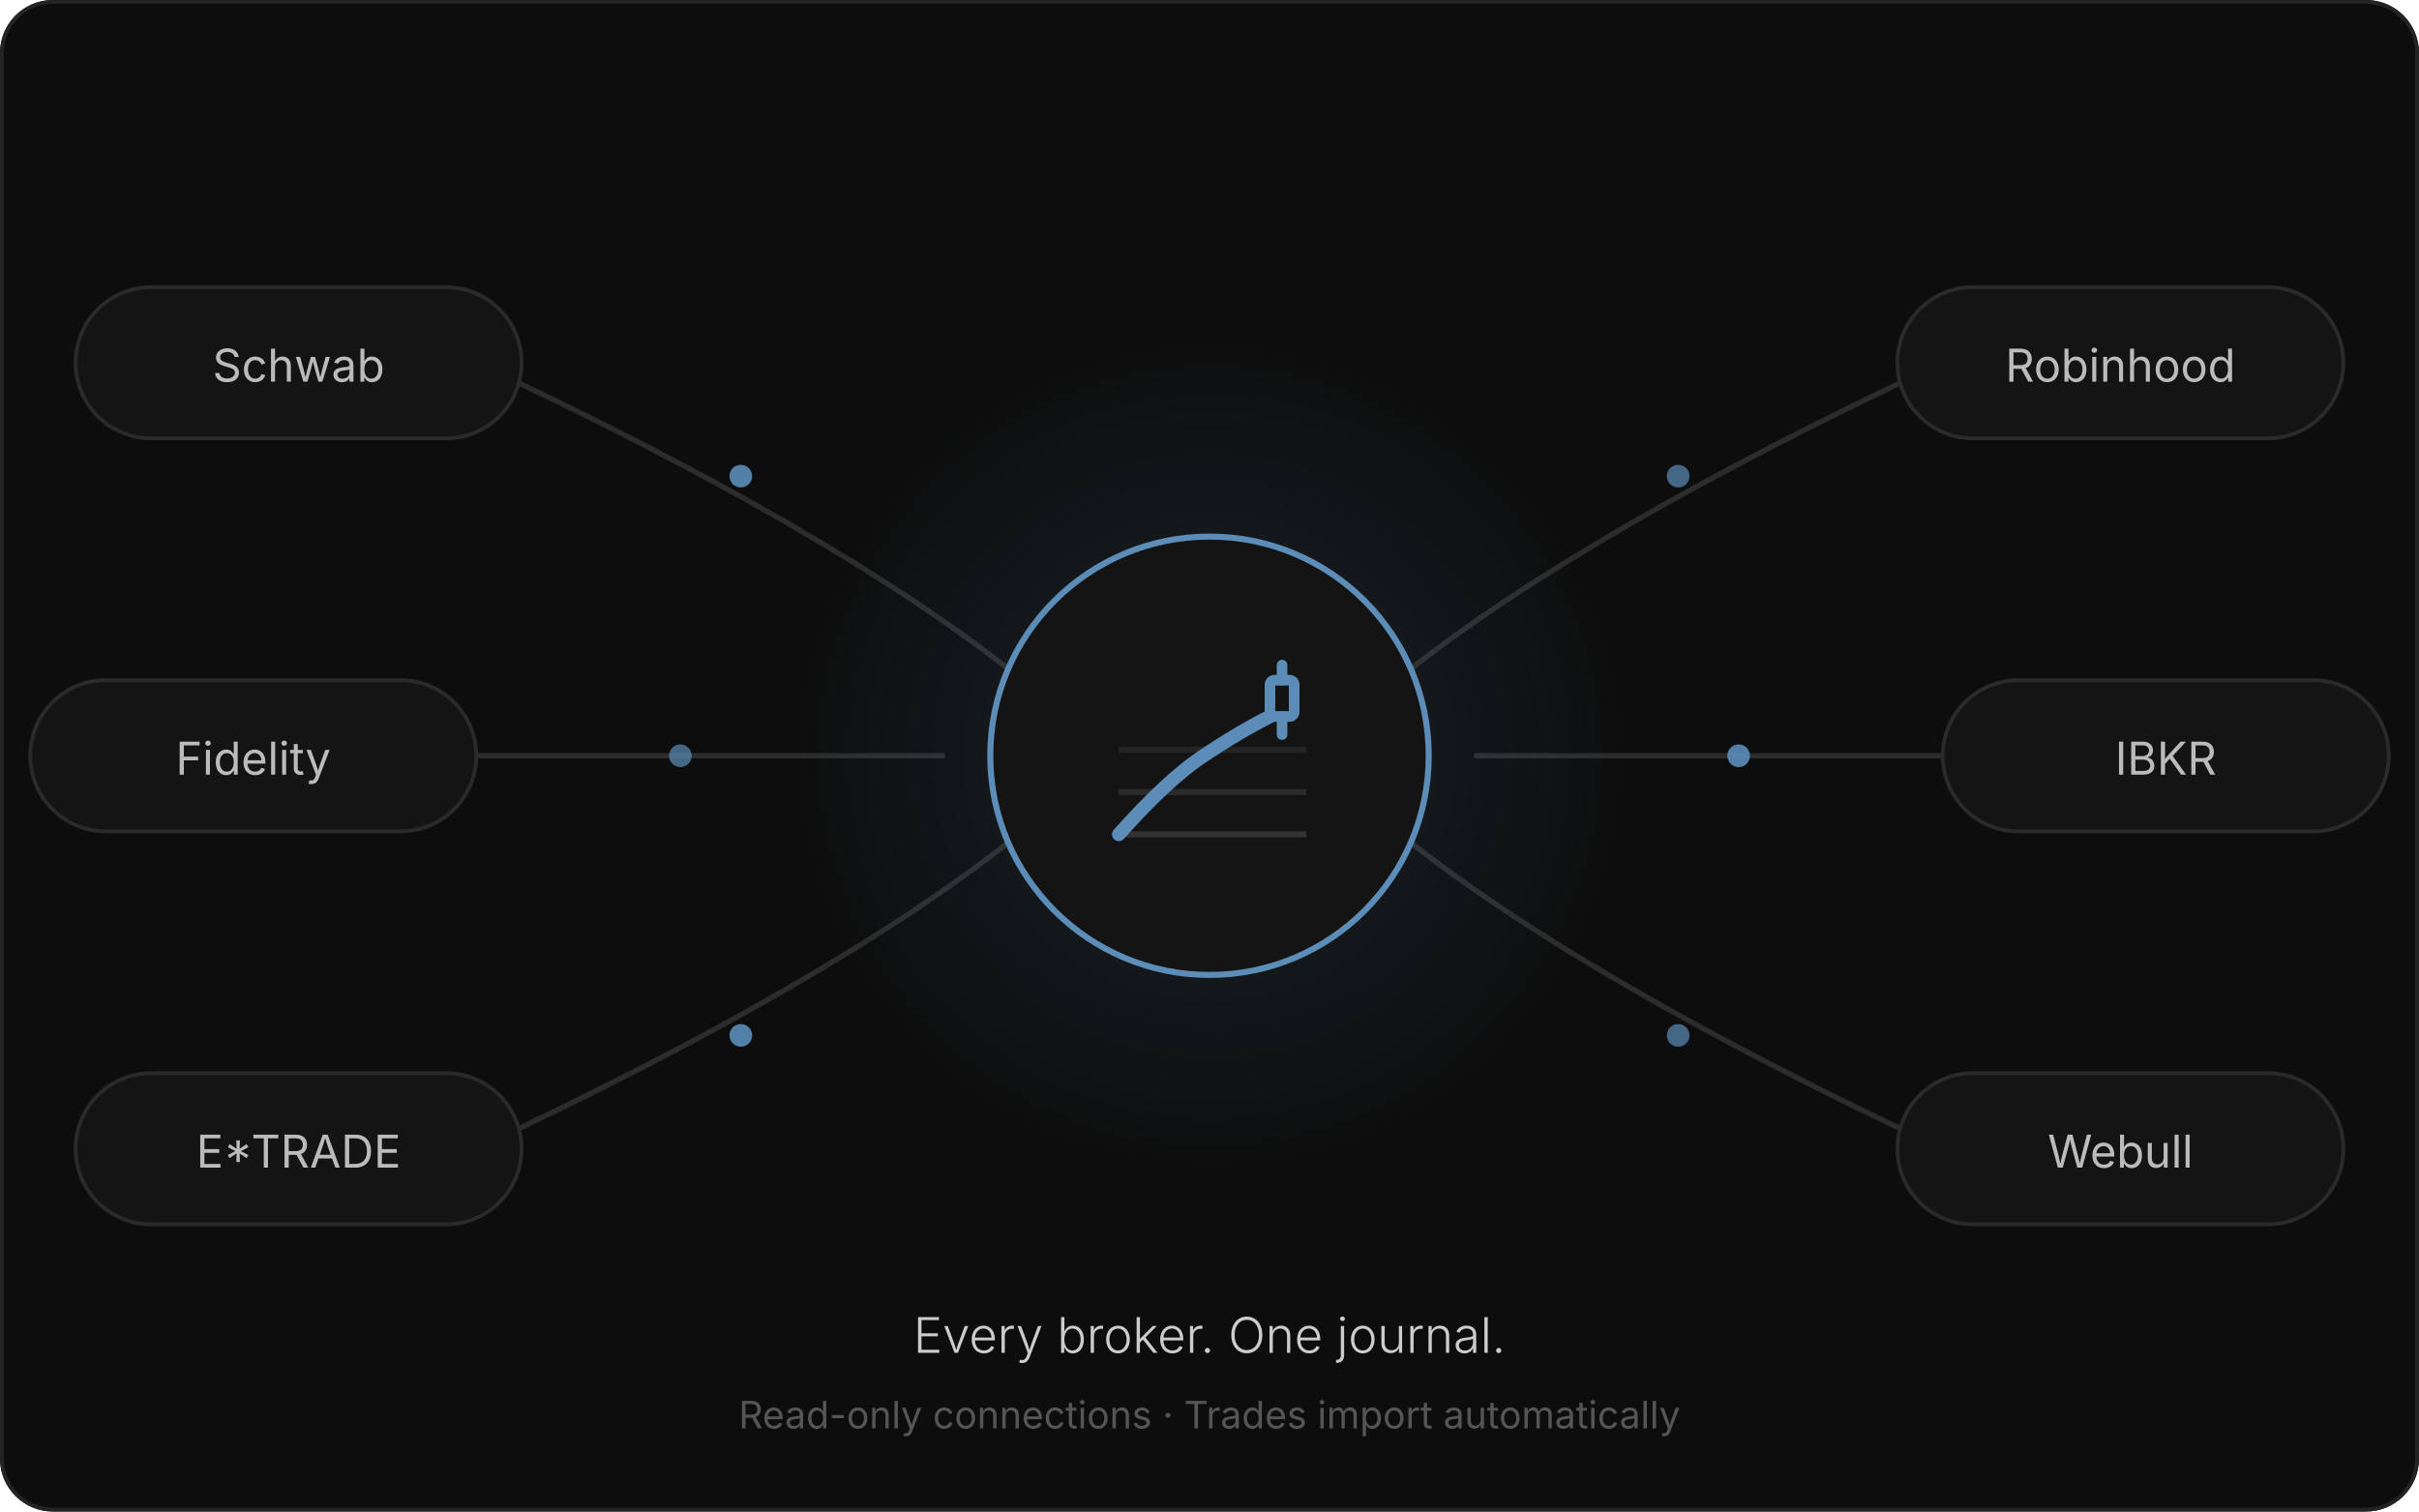
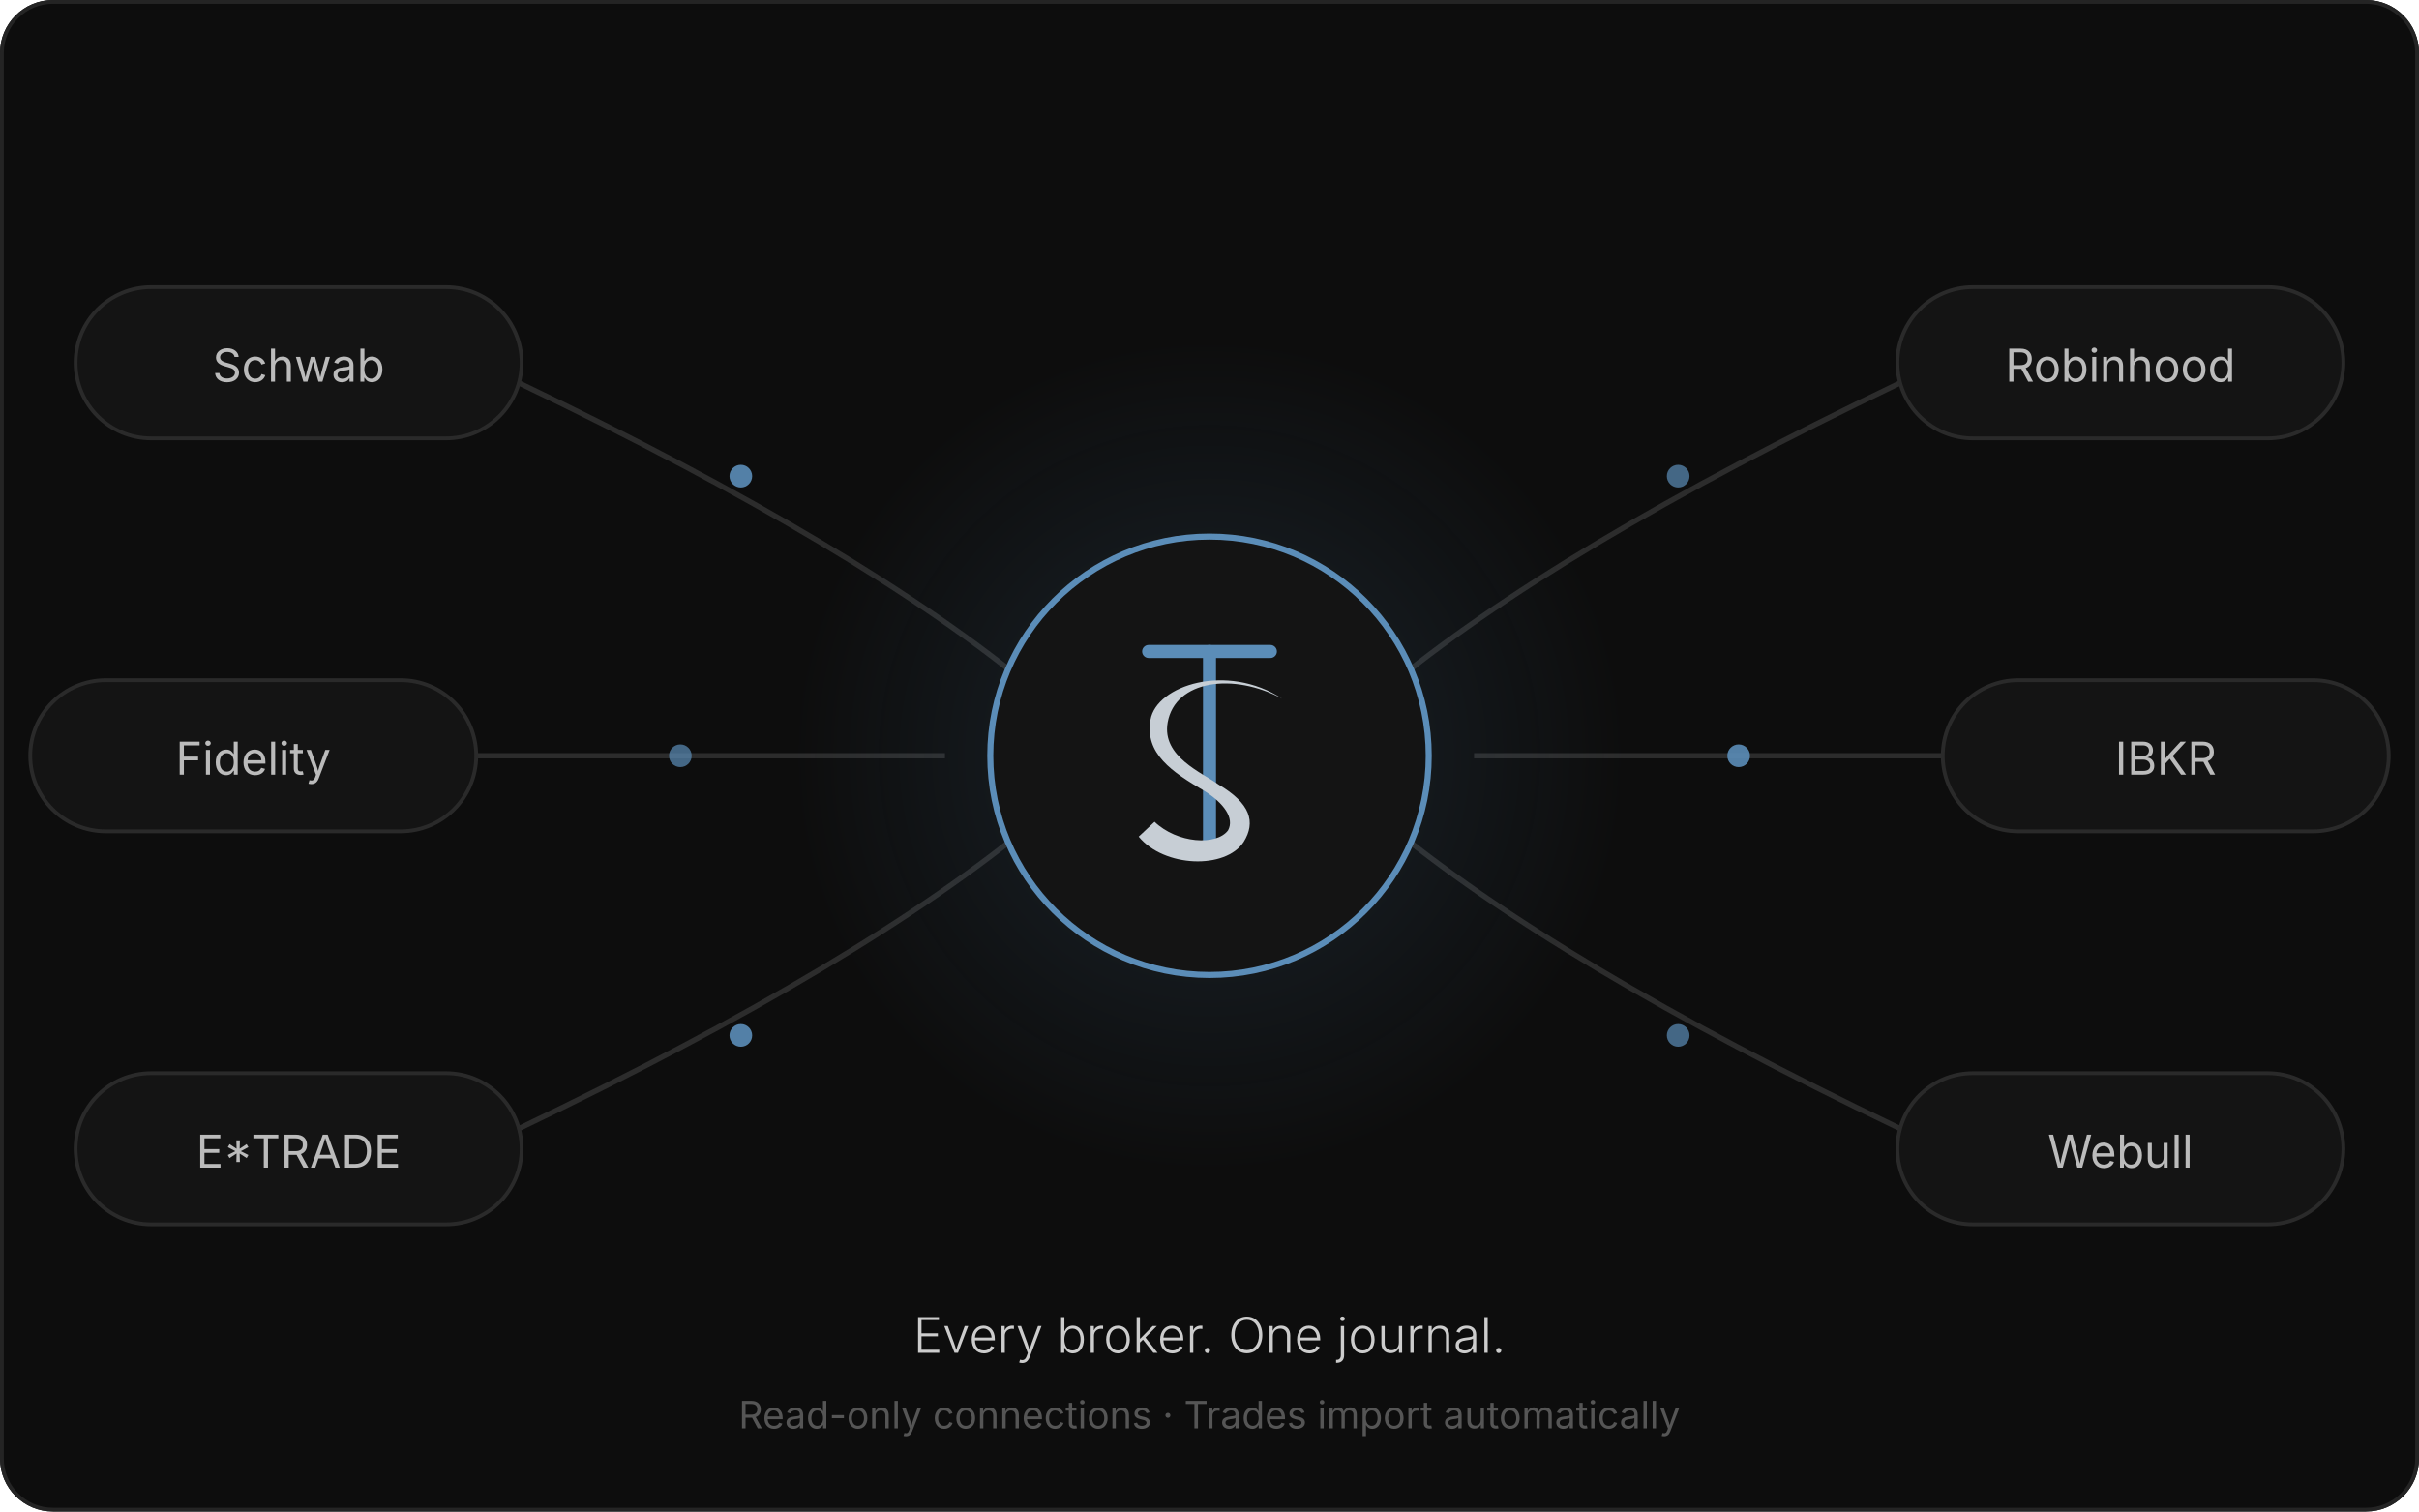
<svg xmlns="http://www.w3.org/2000/svg" width="640" height="400" viewBox="0 0 640 400" fill="none" font-family="Montserrat, -apple-system, 'Segoe UI', sans-serif">
  <defs>
    <radialGradient id="hubGlow" cx="50%" cy="50%" r="50%">
      <stop offset="0%" stop-color="#5B8DB8" stop-opacity="0.18" />
      <stop offset="100%" stop-color="#5B8DB8" stop-opacity="0" />
    </radialGradient>
  </defs>
  <rect width="640" height="400" rx="14" fill="#0D0D0D" />
  <rect x="0.5" y="0.5" width="639" height="399" rx="13.5" stroke="#242424" />
  <g stroke="#2c2c2c" stroke-width="1.4">
    <path d="M126 96 Q 220 140 268 178" />
    <path d="M110 200 L 250 200" />
    <path d="M126 304 Q 220 260 268 222" />
    <path d="M514 96 Q 420 140 372 178" />
    <path d="M530 200 L 390 200" />
    <path d="M514 304 Q 420 260 372 222" />
  </g>
  <g fill="#5B8DB8">
    <circle cx="196" cy="126" r="3" opacity="0.9" />
    <circle cx="180" cy="200" r="3" opacity="0.7" />
    <circle cx="196" cy="274" r="3" opacity="0.9" />
    <circle cx="444" cy="126" r="3" opacity="0.7" />
    <circle cx="460" cy="200" r="3" opacity="0.9" />
    <circle cx="444" cy="274" r="3" opacity="0.7" />
  </g>
  <circle cx="320" cy="200" r="110" fill="url(#hubGlow)" />
  <circle cx="320" cy="200" r="58" fill="#141414" stroke="#5B8DB8" stroke-width="1.6" />
-   <g transform="translate(288,168) scale(0.8)">
-     <line x1="10" y1="66" x2="72" y2="66" stroke="#333" stroke-width="2" />
-     <line x1="10" y1="52" x2="72" y2="52" stroke="#2b2b2b" stroke-width="2" />
-     <line x1="10" y1="38" x2="72" y2="38" stroke="#242424" stroke-width="2" />
-     <path d="M10 66 Q26 48 38 40 Q50 32 60 27" stroke="#5B8DB8" stroke-width="4.5" stroke-linecap="round" fill="none" />
-     <line x1="64" y1="10" x2="64" y2="15" stroke="#5B8DB8" stroke-width="3.5" stroke-linecap="round" />
-     <rect x="60" y="15" width="8" height="12" rx="1.5" fill="none" stroke="#5B8DB8" stroke-width="3.5" />
-     <line x1="64" y1="27" x2="64" y2="33" stroke="#5B8DB8" stroke-width="3.5" stroke-linecap="round" />
+   <g transform="translate(269.4,154) scale(1.15)">
+     <path d="M30 16 L58 16" stroke="#5B8DB8" stroke-width="3" stroke-linecap="round" />
+     <path d="M44 16 L44 62" stroke="#5B8DB8" stroke-width="3" stroke-linecap="round" />
+     <path d="M58 24 C 46 20, 33 24, 33 34 C 33 42, 43 44, 47 46 C 55 49, 57 53, 55 58 C 52 65, 38 67, 31 61 L34 57 C 40 61, 49 60, 51 56 C 52 53, 49 50, 44 48 C 36 45, 29 42, 29 34 C 29 26, 44 18, 58 24 Z" fill="#C7CED5" transform="rotate(10 43 41)" />
  </g>
  <g font-size="12" fill="#bbb">
    <rect x="20" y="76" width="118" height="40" rx="20" fill="#141414" stroke="#2a2a2a" />
    <text x="79" y="101" text-anchor="middle">Schwab</text>
    <rect x="8" y="180" width="118" height="40" rx="20" fill="#141414" stroke="#2a2a2a" />
    <text x="67" y="205" text-anchor="middle">Fidelity</text>
    <rect x="20" y="284" width="118" height="40" rx="20" fill="#141414" stroke="#2a2a2a" />
    <text x="79" y="309" text-anchor="middle">E*TRADE</text>
  </g>
  <g font-size="12" fill="#bbb">
    <rect x="502" y="76" width="118" height="40" rx="20" fill="#141414" stroke="#2a2a2a" />
    <text x="561" y="101" text-anchor="middle">Robinhood</text>
    <rect x="514" y="180" width="118" height="40" rx="20" fill="#141414" stroke="#2a2a2a" />
    <text x="573" y="205" text-anchor="middle">IBKR</text>
    <rect x="502" y="284" width="118" height="40" rx="20" fill="#141414" stroke="#2a2a2a" />
    <text x="561" y="309" text-anchor="middle">Webull</text>
  </g>
  <text x="320" y="358" font-size="13" fill="#ccc" text-anchor="middle" font-weight="300">Every broker. One journal.</text>
  <text x="320" y="378" font-size="10" fill="#555" text-anchor="middle">Read-only connections · Trades import automatically</text>
</svg>
